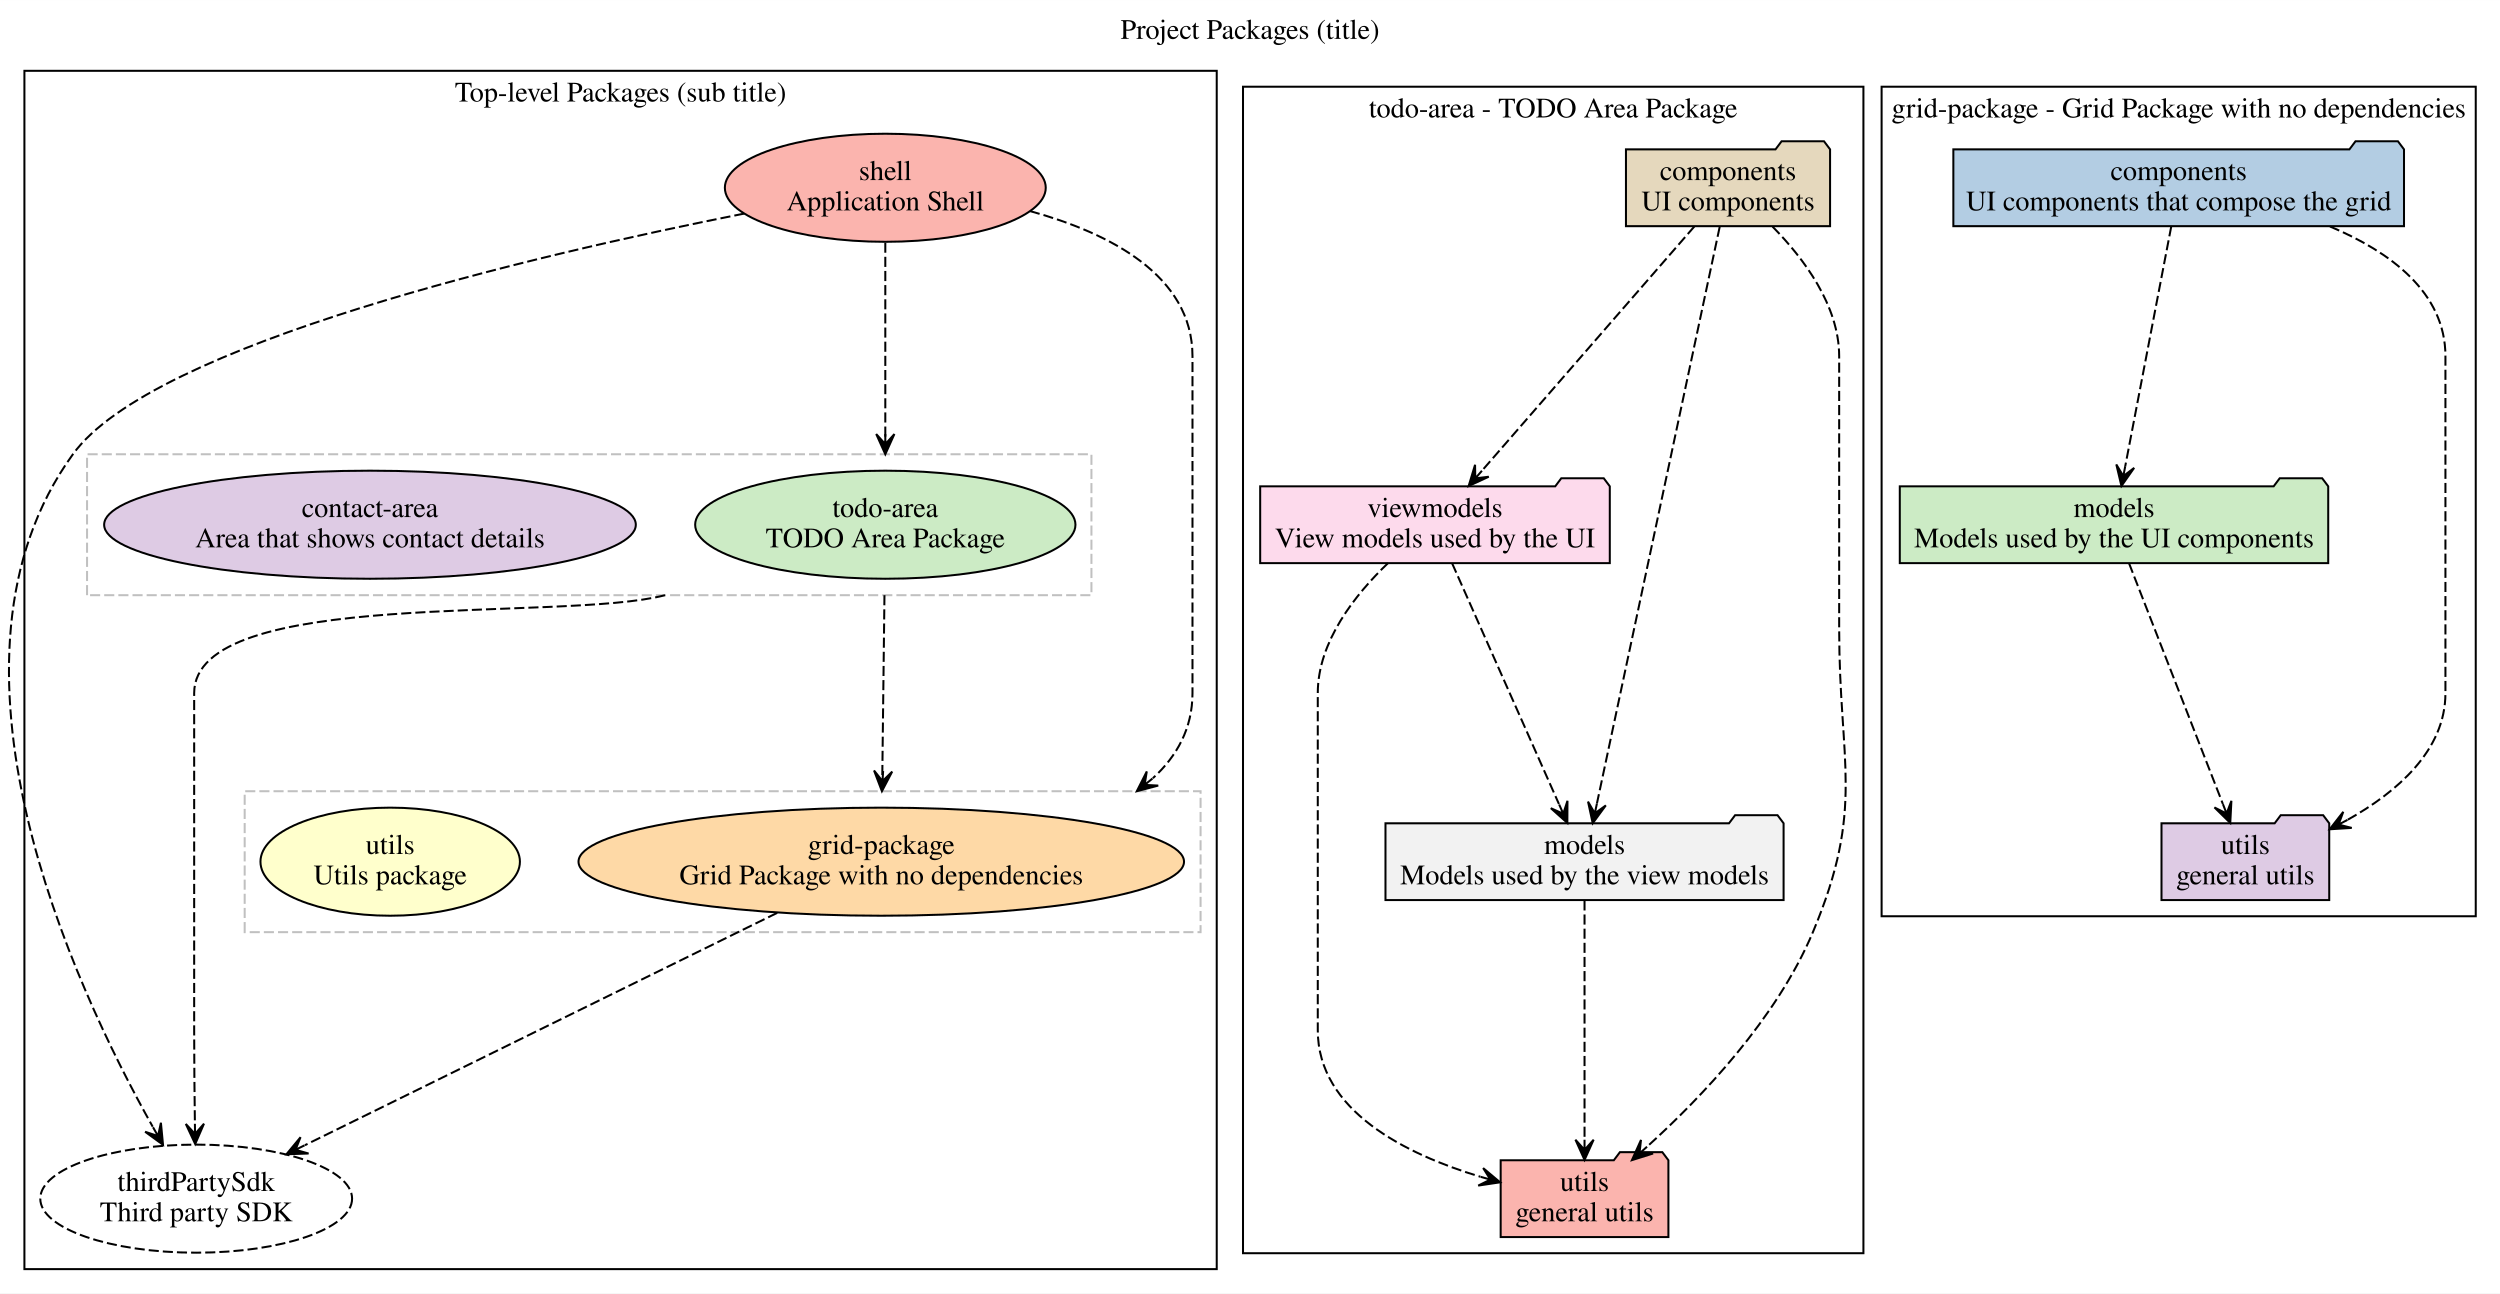
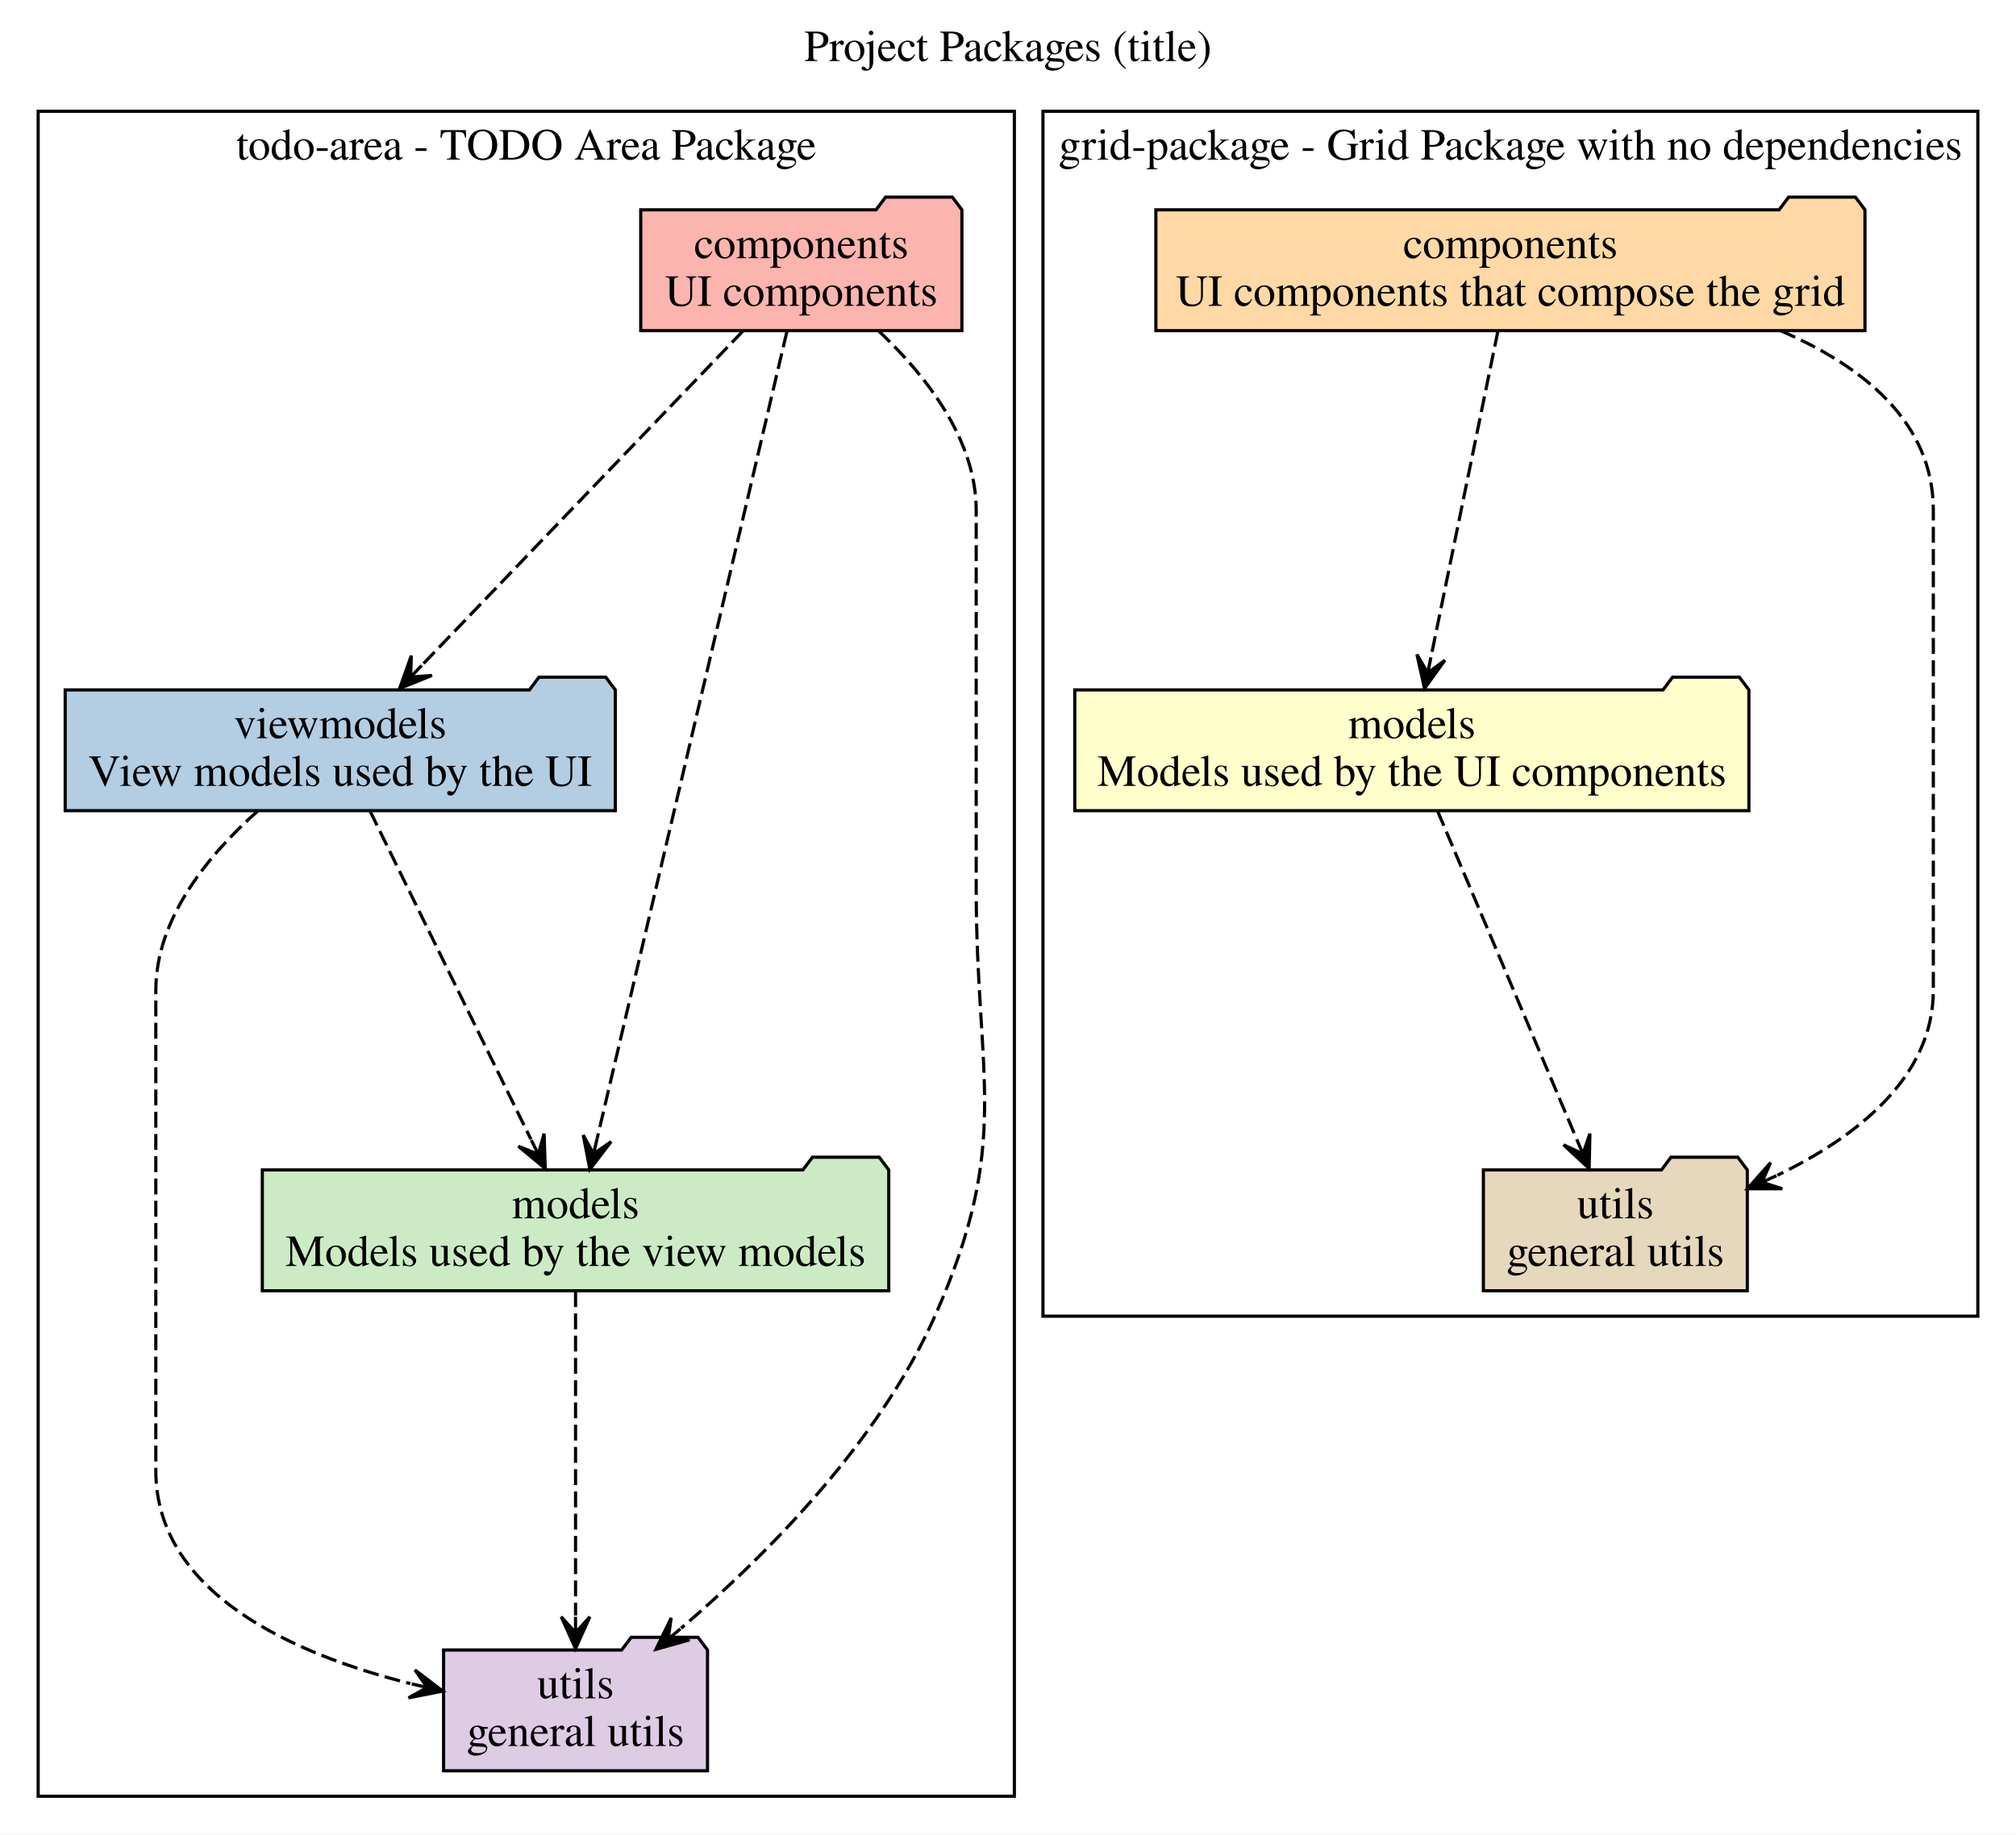
- <svg xmlns="http://www.w3.org/2000/svg" width="1237pt" height="640pt" viewBox="0.00 0.00 1237.08 639.96">
-   <g id="graph0" class="graph" transform="scale(1 1) rotate(0) translate(4 635.9605)">
-     <polygon fill="#ffffff" stroke="transparent" points="-4,4 -4,-635.961 1233.078,-635.961 1233.078,4 -4,4" />
-     <text text-anchor="middle" x="614.539" y="-616.76" font-family="Times,serif" font-size="14.00" fill="#000000">Project Packages (title)</text>
+ <svg xmlns="http://www.w3.org/2000/svg" width="634pt" height="577pt" viewBox="0.00 0.00 634.00 577.00">
+   <g id="graph0" class="graph" transform="scale(1 1) rotate(0) translate(4 573)">
+     <polygon fill="#ffffff" stroke="transparent" points="-4,4 -4,-573 630,-573 630,4 -4,4" />
+     <text text-anchor="middle" x="313" y="-553.8" font-family="Times,serif" font-size="14.00" fill="#000000">Project Packages (title)</text>
    <g id="clust1" class="cluster">
-       <polygon fill="#ffffff" stroke="#000000" points="8.078,-8 8.078,-600.961 598.078,-600.961 598.078,-8 8.078,-8" />
-       <text text-anchor="middle" x="303.078" y="-585.76" font-family="Times,serif" font-size="14.00" fill="#000000">Top-level Packages (sub title)</text>
+       <polygon fill="#ffffff" stroke="#000000" points="8,-8 8,-538 315,-538 315,-8 8,-8" />
+       <text text-anchor="middle" x="161.5" y="-522.8" font-family="Times,serif" font-size="14.00" fill="#000000">todo-area - TODO Area Package</text>
    </g>
-     <g id="clust4" class="cluster">
-       <polygon fill="#ffffff" stroke="#c0c0c0" stroke-dasharray="5,2" points="39.078,-341.48 39.078,-411.22 536.078,-411.22 536.078,-341.48 39.078,-341.48" />
-     </g>
-     <g id="clust7" class="cluster">
-       <polygon fill="#ffffff" stroke="#c0c0c0" stroke-dasharray="5,2" points="117.078,-174.74 117.078,-244.48 590.078,-244.48 590.078,-174.74 117.078,-174.74" />
-     </g>
-     <g id="clust10" class="cluster">
-       <polygon fill="#ffffff" stroke="#000000" points="611.078,-15.87 611.078,-593.09 918.078,-593.09 918.078,-15.87 611.078,-15.87" />
-       <text text-anchor="middle" x="764.578" y="-577.89" font-family="Times,serif" font-size="14.00" fill="#000000">todo-area - TODO Area Package</text>
-     </g>
-     <g id="clust15" class="cluster">
-       <polygon fill="#ffffff" stroke="#000000" points="927.078,-182.61 927.078,-593.09 1221.078,-593.09 1221.078,-182.61 927.078,-182.61" />
-       <text text-anchor="middle" x="1074.078" y="-577.89" font-family="Times,serif" font-size="14.00" fill="#000000">grid-package - Grid Package with no dependencies</text>
+     <g id="clust6" class="cluster">
+       <polygon fill="#ffffff" stroke="#000000" points="324,-159 324,-538 618,-538 618,-159 324,-159" />
+       <text text-anchor="middle" x="471" y="-522.8" font-family="Times,serif" font-size="14.00" fill="#000000">grid-package - Grid Package with no dependencies</text>
    </g>
    <g id="node1" class="node">
-       <ellipse fill="#fbb4ae" stroke="#000000" cx="434.078" cy="-543.09" rx="79.392" ry="26.741" />
-       <text text-anchor="middle" x="434.078" y="-546.89" font-family="Times,serif" font-size="14.00" fill="#000000">shell</text>
-       <text text-anchor="middle" x="434.078" y="-531.89" font-family="Times,serif" font-size="14.00" fill="#000000">Application Shell</text>
+       <polygon fill="#fbb4ae" stroke="#000000" points="298.5,-507 295.5,-511 274.5,-511 271.5,-507 197.5,-507 197.5,-469 298.5,-469 298.5,-507" />
+       <text text-anchor="middle" x="248" y="-491.8" font-family="Times,serif" font-size="14.00" fill="#000000">components</text>
+       <text text-anchor="middle" x="248" y="-476.8" font-family="Times,serif" font-size="14.00" fill="#000000">UI components</text>
    </g>
    <g id="node2" class="node">
-       <ellipse fill="none" stroke="#000000" stroke-dasharray="5,2" cx="93.078" cy="-42.87" rx="77.149" ry="26.741" />
-       <text text-anchor="middle" x="93.078" y="-46.67" font-family="Times,serif" font-size="14.00" fill="#000000">thirdPartySdk</text>
-       <text text-anchor="middle" x="93.078" y="-31.67" font-family="Times,serif" font-size="14.00" fill="#000000">Third party SDK</text>
+       <polygon fill="#b3cde3" stroke="#000000" points="189.5,-356 186.5,-360 165.5,-360 162.5,-356 16.5,-356 16.5,-318 189.5,-318 189.5,-356" />
+       <text text-anchor="middle" x="103" y="-340.8" font-family="Times,serif" font-size="14.00" fill="#000000">viewmodels</text>
+       <text text-anchor="middle" x="103" y="-325.8" font-family="Times,serif" font-size="14.00" fill="#000000">View models used by the UI</text>
    </g>
    <g id="edge1" class="edge">
-       <path fill="none" stroke="#000000" stroke-dasharray="5,2" d="M364.273,-530.314C259.986,-509.647 71.505,-465.648 32.078,-411.22 -41.982,-308.984 31.947,-149.116 71.558,-78.475" />
-       <polygon fill="#000000" stroke="#000000" points="76.67,-69.513 75.624,-80.429 74.193,-73.856 71.716,-78.199 71.716,-78.199 71.716,-78.199 74.193,-73.856 67.807,-75.97 76.67,-69.513 76.67,-69.513" />
-       <text text-anchor="middle" x="3.078" y="-289.28" font-family="Times,serif" font-size="14.00" fill="#000000"> </text>
+       <path fill="none" stroke="#000000" stroke-dasharray="5,2" d="M229.636,-468.876C204.064,-442.246 157.616,-393.876 128.64,-363.701" />
+       <polygon fill="#000000" stroke="#000000" points="121.673,-356.446 131.845,-360.542 125.136,-360.052 128.6,-363.659 128.6,-363.659 128.6,-363.659 125.136,-360.052 125.354,-366.776 121.673,-356.446 121.673,-356.446" />
+       <text text-anchor="middle" x="182" y="-408.8" font-family="Times,serif" font-size="14.00" fill="#000000"> </text>
    </g>
    <g id="node3" class="node">
-       <ellipse fill="#ccebc5" stroke="#000000" cx="434.078" cy="-376.35" rx="94.09" ry="26.741" />
-       <text text-anchor="middle" x="434.078" y="-380.15" font-family="Times,serif" font-size="14.00" fill="#000000">todo-area</text>
-       <text text-anchor="middle" x="434.078" y="-365.15" font-family="Times,serif" font-size="14.00" fill="#000000">TODO Area Package</text>
+       <polygon fill="#ccebc5" stroke="#000000" points="275.5,-205 272.5,-209 251.5,-209 248.5,-205 78.5,-205 78.5,-167 275.5,-167 275.5,-205" />
+       <text text-anchor="middle" x="177" y="-189.8" font-family="Times,serif" font-size="14.00" fill="#000000">models</text>
+       <text text-anchor="middle" x="177" y="-174.8" font-family="Times,serif" font-size="14.00" fill="#000000">Models used by the view models</text>
    </g>
    <g id="edge2" class="edge">
-       <path fill="none" stroke="#000000" stroke-dasharray="5,2" d="M434.078,-515.93C434.078,-487.989 434.078,-444.284 434.078,-413.229" />
-       <polygon fill="#000000" stroke="#000000" points="434.078,-411.22 438.578,-421.22 434.078,-416.22 434.078,-421.22 434.078,-421.22 434.078,-421.22 434.078,-416.22 429.578,-421.221 434.078,-411.22 434.078,-411.22" />
-       <text text-anchor="middle" x="436.078" y="-456.02" font-family="Times,serif" font-size="14.00" fill="#000000"> </text>
+       <path fill="none" stroke="#000000" stroke-dasharray="5,2" d="M243.451,-468.649C231.328,-417.085 198.193,-276.146 183.811,-214.973" />
+       <polygon fill="#000000" stroke="#000000" points="181.512,-205.19 188.181,-213.894 182.656,-210.057 183.8,-214.924 183.8,-214.924 183.8,-214.924 182.656,-210.057 179.42,-215.954 181.512,-205.19 181.512,-205.19" />
+       <text text-anchor="middle" x="218" y="-333.3" font-family="Times,serif" font-size="14.00" fill="#000000"> </text>
+     </g>
+     <g id="node4" class="node">
+       <polygon fill="#decbe4" stroke="#000000" points="218.5,-54 215.5,-58 194.5,-58 191.5,-54 135.5,-54 135.5,-16 218.5,-16 218.5,-54" />
+       <text text-anchor="middle" x="177" y="-38.8" font-family="Times,serif" font-size="14.00" fill="#000000">utils</text>
+       <text text-anchor="middle" x="177" y="-23.8" font-family="Times,serif" font-size="14.00" fill="#000000">general utils</text>
+     </g>
+     <g id="edge3" class="edge">
+       <path fill="none" stroke="#000000" stroke-dasharray="5,2" d="M272.284,-468.929C287.018,-455.07 303,-434.879 303,-412.5 303,-412.5 303,-412.5 303,-293.5 303,-233.444 314.362,-213.893 290,-159 272.333,-119.192 236.752,-83.582 210.211,-60.847" />
+       <polygon fill="#000000" stroke="#000000" points="202.294,-54.215 212.85,-57.187 206.127,-57.426 209.96,-60.637 209.96,-60.637 209.96,-60.637 206.127,-57.426 207.07,-64.086 202.294,-54.215 202.294,-54.215" />
+       <text text-anchor="middle" x="306" y="-257.8" font-family="Times,serif" font-size="14.00" fill="#000000"> </text>
+     </g>
+     <g id="edge4" class="edge">
+       <path fill="none" stroke="#000000" stroke-dasharray="5,2" d="M112.372,-317.876C125.146,-291.81 148.127,-244.916 162.963,-214.643" />
+       <polygon fill="#000000" stroke="#000000" points="167.47,-205.446 167.11,-216.406 165.27,-209.936 163.07,-214.426 163.07,-214.426 163.07,-214.426 165.27,-209.936 159.029,-212.445 167.47,-205.446 167.47,-205.446" />
+       <text text-anchor="middle" x="144" y="-257.8" font-family="Times,serif" font-size="14.00" fill="#000000"> </text>
+     </g>
+     <g id="edge5" class="edge">
+       <path fill="none" stroke="#000000" stroke-dasharray="5,2" d="M77.054,-317.904C61.611,-304.175 45,-284.145 45,-261.5 45,-261.5 45,-261.5 45,-110.5 45,-71.889 88.081,-52.753 125.02,-43.442" />
+       <polygon fill="#000000" stroke="#000000" points="135.234,-41.068 126.513,-47.715 130.364,-42.2 125.494,-43.332 125.494,-43.332 125.494,-43.332 130.364,-42.2 124.475,-38.949 135.234,-41.068 135.234,-41.068" />
+       <text text-anchor="middle" x="47" y="-182.3" font-family="Times,serif" font-size="14.00" fill="#000000"> </text>
+     </g>
+     <g id="edge6" class="edge">
+       <path fill="none" stroke="#000000" stroke-dasharray="5,2" d="M177,-166.876C177,-141.148 177,-95.13 177,-64.831" />
+       <polygon fill="#000000" stroke="#000000" points="177,-54.446 181.5,-64.446 177,-59.446 177,-64.446 177,-64.446 177,-64.446 177,-59.446 172.5,-64.446 177,-54.446 177,-54.446" />
+       <text text-anchor="middle" x="179" y="-106.8" font-family="Times,serif" font-size="14.00" fill="#000000"> </text>
    </g>
    <g id="node5" class="node">
-       <ellipse fill="#fed9a6" stroke="#000000" cx="432.078" cy="-209.61" rx="149.813" ry="26.741" />
-       <text text-anchor="middle" x="432.078" y="-213.41" font-family="Times,serif" font-size="14.00" fill="#000000">grid-package</text>
-       <text text-anchor="middle" x="432.078" y="-198.41" font-family="Times,serif" font-size="14.00" fill="#000000">Grid Package with no dependencies</text>
-     </g>
-     <g id="edge3" class="edge">
-       <path fill="none" stroke="#000000" stroke-dasharray="5,2" d="M505.627,-531.569C545.051,-520.689 586.078,-499.75 586.078,-459.72 586.078,-459.72 586.078,-459.72 586.078,-292.98 586.078,-275.599 578.398,-261.823 566.467,-250.91" />
-       <polygon fill="#000000" stroke="#000000" points="558.521,-244.477 569.125,-247.271 562.407,-247.623 566.293,-250.769 566.293,-250.769 566.293,-250.769 562.407,-247.623 563.462,-254.267 558.521,-244.477 558.521,-244.477" />
-       <text text-anchor="middle" x="588.078" y="-372.65" font-family="Times,serif" font-size="14.00" fill="#000000"> </text>
-     </g>
-     <g id="edge5" class="edge">
-       <path fill="none" stroke="#000000" stroke-dasharray="5,2" d="M325.078,-341.48C273.933,-328.016 92.078,-345.868 92.078,-292.98 92.078,-292.98 92.078,-292.98 92.078,-126.24 92.078,-111.098 92.245,-94.41 92.442,-79.968" />
-       <polygon fill="#000000" stroke="#000000" points="92.589,-69.903 96.943,-79.967 92.516,-74.902 92.443,-79.902 92.443,-79.902 92.443,-79.902 92.516,-74.902 87.944,-79.836 92.589,-69.903 92.589,-69.903" />
-       <text text-anchor="middle" x="94.078" y="-205.91" font-family="Times,serif" font-size="14.00" fill="#000000"> </text>
-     </g>
-     <g id="edge6" class="edge">
-       <path fill="none" stroke="#000000" stroke-dasharray="5,2" d="M433.659,-341.482C433.326,-313.67 432.86,-274.816 432.52,-246.489" />
-       <polygon fill="#000000" stroke="#000000" points="432.4,-244.48 437.489,-254.194 432.699,-249.471 432.997,-254.462 432.997,-254.462 432.997,-254.462 432.699,-249.471 428.505,-254.731 432.4,-244.48 432.4,-244.48" />
-       <text text-anchor="middle" x="435.078" y="-289.28" font-family="Times,serif" font-size="14.00" fill="#000000"> </text>
-     </g>
-     <g id="node4" class="node">
-       <ellipse fill="#decbe4" stroke="#000000" cx="179.078" cy="-376.35" rx="131.544" ry="26.741" />
-       <text text-anchor="middle" x="179.078" y="-380.15" font-family="Times,serif" font-size="14.00" fill="#000000">contact-area</text>
-       <text text-anchor="middle" x="179.078" y="-365.15" font-family="Times,serif" font-size="14.00" fill="#000000">Area that shows contact details</text>
-     </g>
-     <g id="edge4" class="edge">
-       <path fill="none" stroke="#000000" stroke-dasharray="5,2" d="M380.591,-184.286C317.478,-153.243 211.028,-100.885 146.877,-69.332" />
-       <polygon fill="#000000" stroke="#000000" points="137.73,-64.832 148.689,-65.208 142.216,-67.039 146.703,-69.246 146.703,-69.246 146.703,-69.246 142.216,-67.039 144.717,-73.284 137.73,-64.832 137.73,-64.832" />
-       <text text-anchor="middle" x="278.078" y="-122.54" font-family="Times,serif" font-size="14.00" fill="#000000"> </text>
+       <polygon fill="#fed9a6" stroke="#000000" points="582.5,-507 579.5,-511 558.5,-511 555.5,-507 359.5,-507 359.5,-469 582.5,-469 582.5,-507" />
+       <text text-anchor="middle" x="471" y="-491.8" font-family="Times,serif" font-size="14.00" fill="#000000">components</text>
+       <text text-anchor="middle" x="471" y="-476.8" font-family="Times,serif" font-size="14.00" fill="#000000">UI components that compose the grid</text>
    </g>
    <g id="node6" class="node">
-       <ellipse fill="#ffffcc" stroke="#000000" cx="189.078" cy="-209.61" rx="64.194" ry="26.741" />
-       <text text-anchor="middle" x="189.078" y="-213.41" font-family="Times,serif" font-size="14.00" fill="#000000">utils</text>
-       <text text-anchor="middle" x="189.078" y="-198.41" font-family="Times,serif" font-size="14.00" fill="#000000">Utils package</text>
+       <polygon fill="#ffffcc" stroke="#000000" points="546,-356 543,-360 522,-360 519,-356 334,-356 334,-318 546,-318 546,-356" />
+       <text text-anchor="middle" x="440" y="-340.8" font-family="Times,serif" font-size="14.00" fill="#000000">models</text>
+       <text text-anchor="middle" x="440" y="-325.8" font-family="Times,serif" font-size="14.00" fill="#000000">Models used by the UI components</text>
+     </g>
+     <g id="edge7" class="edge">
+       <path fill="none" stroke="#000000" stroke-dasharray="5,2" d="M467.074,-468.876C461.769,-443.036 452.262,-396.726 446.043,-366.433" />
+       <polygon fill="#000000" stroke="#000000" points="443.992,-356.446 450.411,-365.337 444.998,-361.344 446.003,-366.242 446.003,-366.242 446.003,-366.242 444.998,-361.344 441.595,-367.147 443.992,-356.446 443.992,-356.446" />
+       <text text-anchor="middle" x="458" y="-408.8" font-family="Times,serif" font-size="14.00" fill="#000000"> </text>
    </g>
    <g id="node7" class="node">
-       <polygon fill="#e5d8bd" stroke="#000000" points="901.578,-562.09 898.578,-566.09 877.578,-566.09 874.578,-562.09 800.578,-562.09 800.578,-524.09 901.578,-524.09 901.578,-562.09" />
-       <text text-anchor="middle" x="851.078" y="-546.89" font-family="Times,serif" font-size="14.00" fill="#000000">components</text>
-       <text text-anchor="middle" x="851.078" y="-531.89" font-family="Times,serif" font-size="14.00" fill="#000000">UI components</text>
-     </g>
-     <g id="node8" class="node">
-       <polygon fill="#fddaec" stroke="#000000" points="792.578,-395.35 789.578,-399.35 768.578,-399.35 765.578,-395.35 619.578,-395.35 619.578,-357.35 792.578,-357.35 792.578,-395.35" />
-       <text text-anchor="middle" x="706.078" y="-380.15" font-family="Times,serif" font-size="14.00" fill="#000000">viewmodels</text>
-       <text text-anchor="middle" x="706.078" y="-365.15" font-family="Times,serif" font-size="14.00" fill="#000000">View models used by the UI</text>
-     </g>
-     <g id="edge7" class="edge">
-       <path fill="none" stroke="#000000" stroke-dasharray="5,2" d="M834.444,-523.963C808.619,-494.266 758.797,-436.974 729.395,-403.163" />
-       <polygon fill="#000000" stroke="#000000" points="722.74,-395.51 732.697,-400.103 726.021,-399.284 729.302,-403.056 729.302,-403.056 729.302,-403.056 726.021,-399.284 725.906,-406.009 722.74,-395.51 722.74,-395.51" />
-       <text text-anchor="middle" x="786.078" y="-456.02" font-family="Times,serif" font-size="14.00" fill="#000000"> </text>
-     </g>
-     <g id="node9" class="node">
-       <polygon fill="#f2f2f2" stroke="#000000" points="878.578,-228.61 875.578,-232.61 854.578,-232.61 851.578,-228.61 681.578,-228.61 681.578,-190.61 878.578,-190.61 878.578,-228.61" />
-       <text text-anchor="middle" x="780.078" y="-213.41" font-family="Times,serif" font-size="14.00" fill="#000000">models</text>
-       <text text-anchor="middle" x="780.078" y="-198.41" font-family="Times,serif" font-size="14.00" fill="#000000">Models used by the view models</text>
+       <polygon fill="#e5d8bd" stroke="#000000" points="545.5,-205 542.5,-209 521.5,-209 518.5,-205 462.5,-205 462.5,-167 545.5,-167 545.5,-205" />
+       <text text-anchor="middle" x="504" y="-189.8" font-family="Times,serif" font-size="14.00" fill="#000000">utils</text>
+       <text text-anchor="middle" x="504" y="-174.8" font-family="Times,serif" font-size="14.00" fill="#000000">general utils</text>
    </g>
    <g id="edge8" class="edge">
-       <path fill="none" stroke="#000000" stroke-dasharray="5,2" d="M846.954,-523.72C835.014,-467.641 800.371,-304.926 786.214,-238.433" />
-       <polygon fill="#000000" stroke="#000000" points="784.125,-228.619 790.609,-237.463 785.166,-233.509 786.207,-238.4 786.207,-238.4 786.207,-238.4 785.166,-233.509 781.806,-239.337 784.125,-228.619 784.125,-228.619" />
-       <text text-anchor="middle" x="824.078" y="-372.65" font-family="Times,serif" font-size="14.00" fill="#000000"> </text>
-     </g>
-     <g id="node10" class="node">
-       <polygon fill="#fbb4ae" stroke="#000000" points="821.578,-61.87 818.578,-65.87 797.578,-65.87 794.578,-61.87 738.578,-61.87 738.578,-23.87 821.578,-23.87 821.578,-61.87" />
-       <text text-anchor="middle" x="780.078" y="-46.67" font-family="Times,serif" font-size="14.00" fill="#000000">utils</text>
-       <text text-anchor="middle" x="780.078" y="-31.67" font-family="Times,serif" font-size="14.00" fill="#000000">general utils</text>
+       <path fill="none" stroke="#000000" stroke-dasharray="5,2" d="M555.984,-468.962C582.05,-457.751 604,-440.113 604,-412.5 604,-412.5 604,-412.5 604,-261.5 604,-234.013 579.638,-215.266 554.962,-203.329" />
+       <polygon fill="#000000" stroke="#000000" points="545.54,-199.083 556.506,-199.089 550.099,-201.137 554.657,-203.191 554.657,-203.191 554.657,-203.191 550.099,-201.137 552.808,-207.294 545.54,-199.083 545.54,-199.083" />
+       <text text-anchor="middle" x="606" y="-333.3" font-family="Times,serif" font-size="14.00" fill="#000000"> </text>
    </g>
    <g id="edge9" class="edge">
-       <path fill="none" stroke="#000000" stroke-dasharray="5,2" d="M873.131,-523.842C888.433,-508.27 906.078,-484.863 906.078,-459.72 906.078,-459.72 906.078,-459.72 906.078,-324.98 906.078,-257.957 919.017,-236.54 893.078,-174.74 875.129,-131.979 837.955,-92.996 811.137,-68.689" />
-       <polygon fill="#000000" stroke="#000000" points="803.527,-61.93 813.992,-65.206 807.265,-65.251 811.004,-68.571 811.004,-68.571 811.004,-68.571 807.265,-65.251 808.016,-71.935 803.527,-61.93 803.527,-61.93" />
-       <text text-anchor="middle" x="909.078" y="-289.28" font-family="Times,serif" font-size="14.00" fill="#000000"> </text>
-     </g>
-     <g id="edge10" class="edge">
-       <path fill="none" stroke="#000000" stroke-dasharray="5,2" d="M714.566,-357.223C727.524,-328.027 752.318,-272.16 767.409,-238.155" />
-       <polygon fill="#000000" stroke="#000000" points="771.574,-228.77 771.631,-239.736 769.546,-233.341 767.518,-237.911 767.518,-237.911 767.518,-237.911 769.546,-233.341 763.405,-236.085 771.574,-228.77 771.574,-228.77" />
-       <text text-anchor="middle" x="748.078" y="-289.28" font-family="Times,serif" font-size="14.00" fill="#000000"> </text>
-     </g>
-     <g id="edge11" class="edge">
-       <path fill="none" stroke="#000000" stroke-dasharray="5,2" d="M682.821,-357.341C666.685,-341.898 648.078,-318.547 648.078,-292.98 648.078,-292.98 648.078,-292.98 648.078,-126.24 648.078,-86.43 691.528,-64.858 728.571,-53.7" />
-       <polygon fill="#000000" stroke="#000000" points="738.312,-50.953 729.909,-57.998 733.5,-52.31 728.688,-53.667 728.688,-53.667 728.688,-53.667 733.5,-52.31 727.466,-49.336 738.312,-50.953 738.312,-50.953" />
-       <text text-anchor="middle" x="650.078" y="-205.91" font-family="Times,serif" font-size="14.00" fill="#000000"> </text>
-     </g>
-     <g id="edge12" class="edge">
-       <path fill="none" stroke="#000000" stroke-dasharray="5,2" d="M780.078,-190.483C780.078,-161.537 780.078,-106.377 780.078,-72.295" />
-       <polygon fill="#000000" stroke="#000000" points="780.078,-62.03 784.578,-72.03 780.078,-67.03 780.078,-72.03 780.078,-72.03 780.078,-72.03 780.078,-67.03 775.578,-72.03 780.078,-62.03 780.078,-62.03" />
-       <text text-anchor="middle" x="782.078" y="-122.54" font-family="Times,serif" font-size="14.00" fill="#000000"> </text>
-     </g>
-     <g id="node11" class="node">
-       <polygon fill="#b3cde3" stroke="#000000" points="1185.578,-562.09 1182.578,-566.09 1161.578,-566.09 1158.578,-562.09 962.578,-562.09 962.578,-524.09 1185.578,-524.09 1185.578,-562.09" />
-       <text text-anchor="middle" x="1074.078" y="-546.89" font-family="Times,serif" font-size="14.00" fill="#000000">components</text>
-       <text text-anchor="middle" x="1074.078" y="-531.89" font-family="Times,serif" font-size="14.00" fill="#000000">UI components that compose the grid</text>
-     </g>
-     <g id="node12" class="node">
-       <polygon fill="#ccebc5" stroke="#000000" points="1148.078,-395.35 1145.078,-399.35 1124.078,-399.35 1121.078,-395.35 936.078,-395.35 936.078,-357.35 1148.078,-357.35 1148.078,-395.35" />
-       <text text-anchor="middle" x="1042.078" y="-380.15" font-family="Times,serif" font-size="14.00" fill="#000000">models</text>
-       <text text-anchor="middle" x="1042.078" y="-365.15" font-family="Times,serif" font-size="14.00" fill="#000000">Models used by the UI components</text>
-     </g>
-     <g id="edge13" class="edge">
-       <path fill="none" stroke="#000000" stroke-dasharray="5,2" d="M1070.407,-523.963C1064.828,-494.892 1054.174,-439.379 1047.64,-405.334" />
-       <polygon fill="#000000" stroke="#000000" points="1045.755,-395.51 1052.059,-404.483 1046.697,-400.421 1047.64,-405.331 1047.64,-405.331 1047.64,-405.331 1046.697,-400.421 1043.22,-406.18 1045.755,-395.51 1045.755,-395.51" />
-       <text text-anchor="middle" x="1061.078" y="-456.02" font-family="Times,serif" font-size="14.00" fill="#000000"> </text>
-     </g>
-     <g id="node13" class="node">
-       <polygon fill="#decbe4" stroke="#000000" points="1148.578,-228.61 1145.578,-232.61 1124.578,-232.61 1121.578,-228.61 1065.578,-228.61 1065.578,-190.61 1148.578,-190.61 1148.578,-228.61" />
-       <text text-anchor="middle" x="1107.078" y="-213.41" font-family="Times,serif" font-size="14.00" fill="#000000">utils</text>
-       <text text-anchor="middle" x="1107.078" y="-198.41" font-family="Times,serif" font-size="14.00" fill="#000000">general utils</text>
-     </g>
-     <g id="edge14" class="edge">
-       <path fill="none" stroke="#000000" stroke-dasharray="5,2" d="M1148.948,-523.932C1178.741,-511.4 1206.078,-491.297 1206.078,-459.72 1206.078,-459.72 1206.078,-459.72 1206.078,-292.98 1206.078,-264.663 1182.086,-244.022 1157.724,-230.362" />
-       <polygon fill="#000000" stroke="#000000" points="1148.776,-225.643 1159.72,-226.327 1153.199,-227.975 1157.621,-230.307 1157.621,-230.307 1157.621,-230.307 1153.199,-227.975 1155.523,-234.288 1148.776,-225.643 1148.776,-225.643" />
-       <text text-anchor="middle" x="1208.078" y="-372.65" font-family="Times,serif" font-size="14.00" fill="#000000"> </text>
-     </g>
-     <g id="edge15" class="edge">
-       <path fill="none" stroke="#000000" stroke-dasharray="5,2" d="M1049.534,-357.223C1060.916,-328.027 1082.694,-272.16 1095.95,-238.155" />
-       <polygon fill="#000000" stroke="#000000" points="1099.609,-228.77 1100.169,-239.722 1097.792,-233.429 1095.976,-238.088 1095.976,-238.088 1095.976,-238.088 1097.792,-233.429 1091.784,-236.453 1099.609,-228.77 1099.609,-228.77" />
-       <text text-anchor="middle" x="1079.078" y="-289.28" font-family="Times,serif" font-size="14.00" fill="#000000"> </text>
+       <path fill="none" stroke="#000000" stroke-dasharray="5,2" d="M448.106,-317.876C459.106,-291.923 478.857,-245.321 491.693,-215.037" />
+       <polygon fill="#000000" stroke="#000000" points="495.758,-205.446 495.999,-216.409 493.807,-210.049 491.856,-214.653 491.856,-214.653 491.856,-214.653 493.807,-210.049 487.712,-212.897 495.758,-205.446 495.758,-205.446" />
+       <text text-anchor="middle" x="476" y="-257.8" font-family="Times,serif" font-size="14.00" fill="#000000"> </text>
    </g>
  </g>
</svg>
